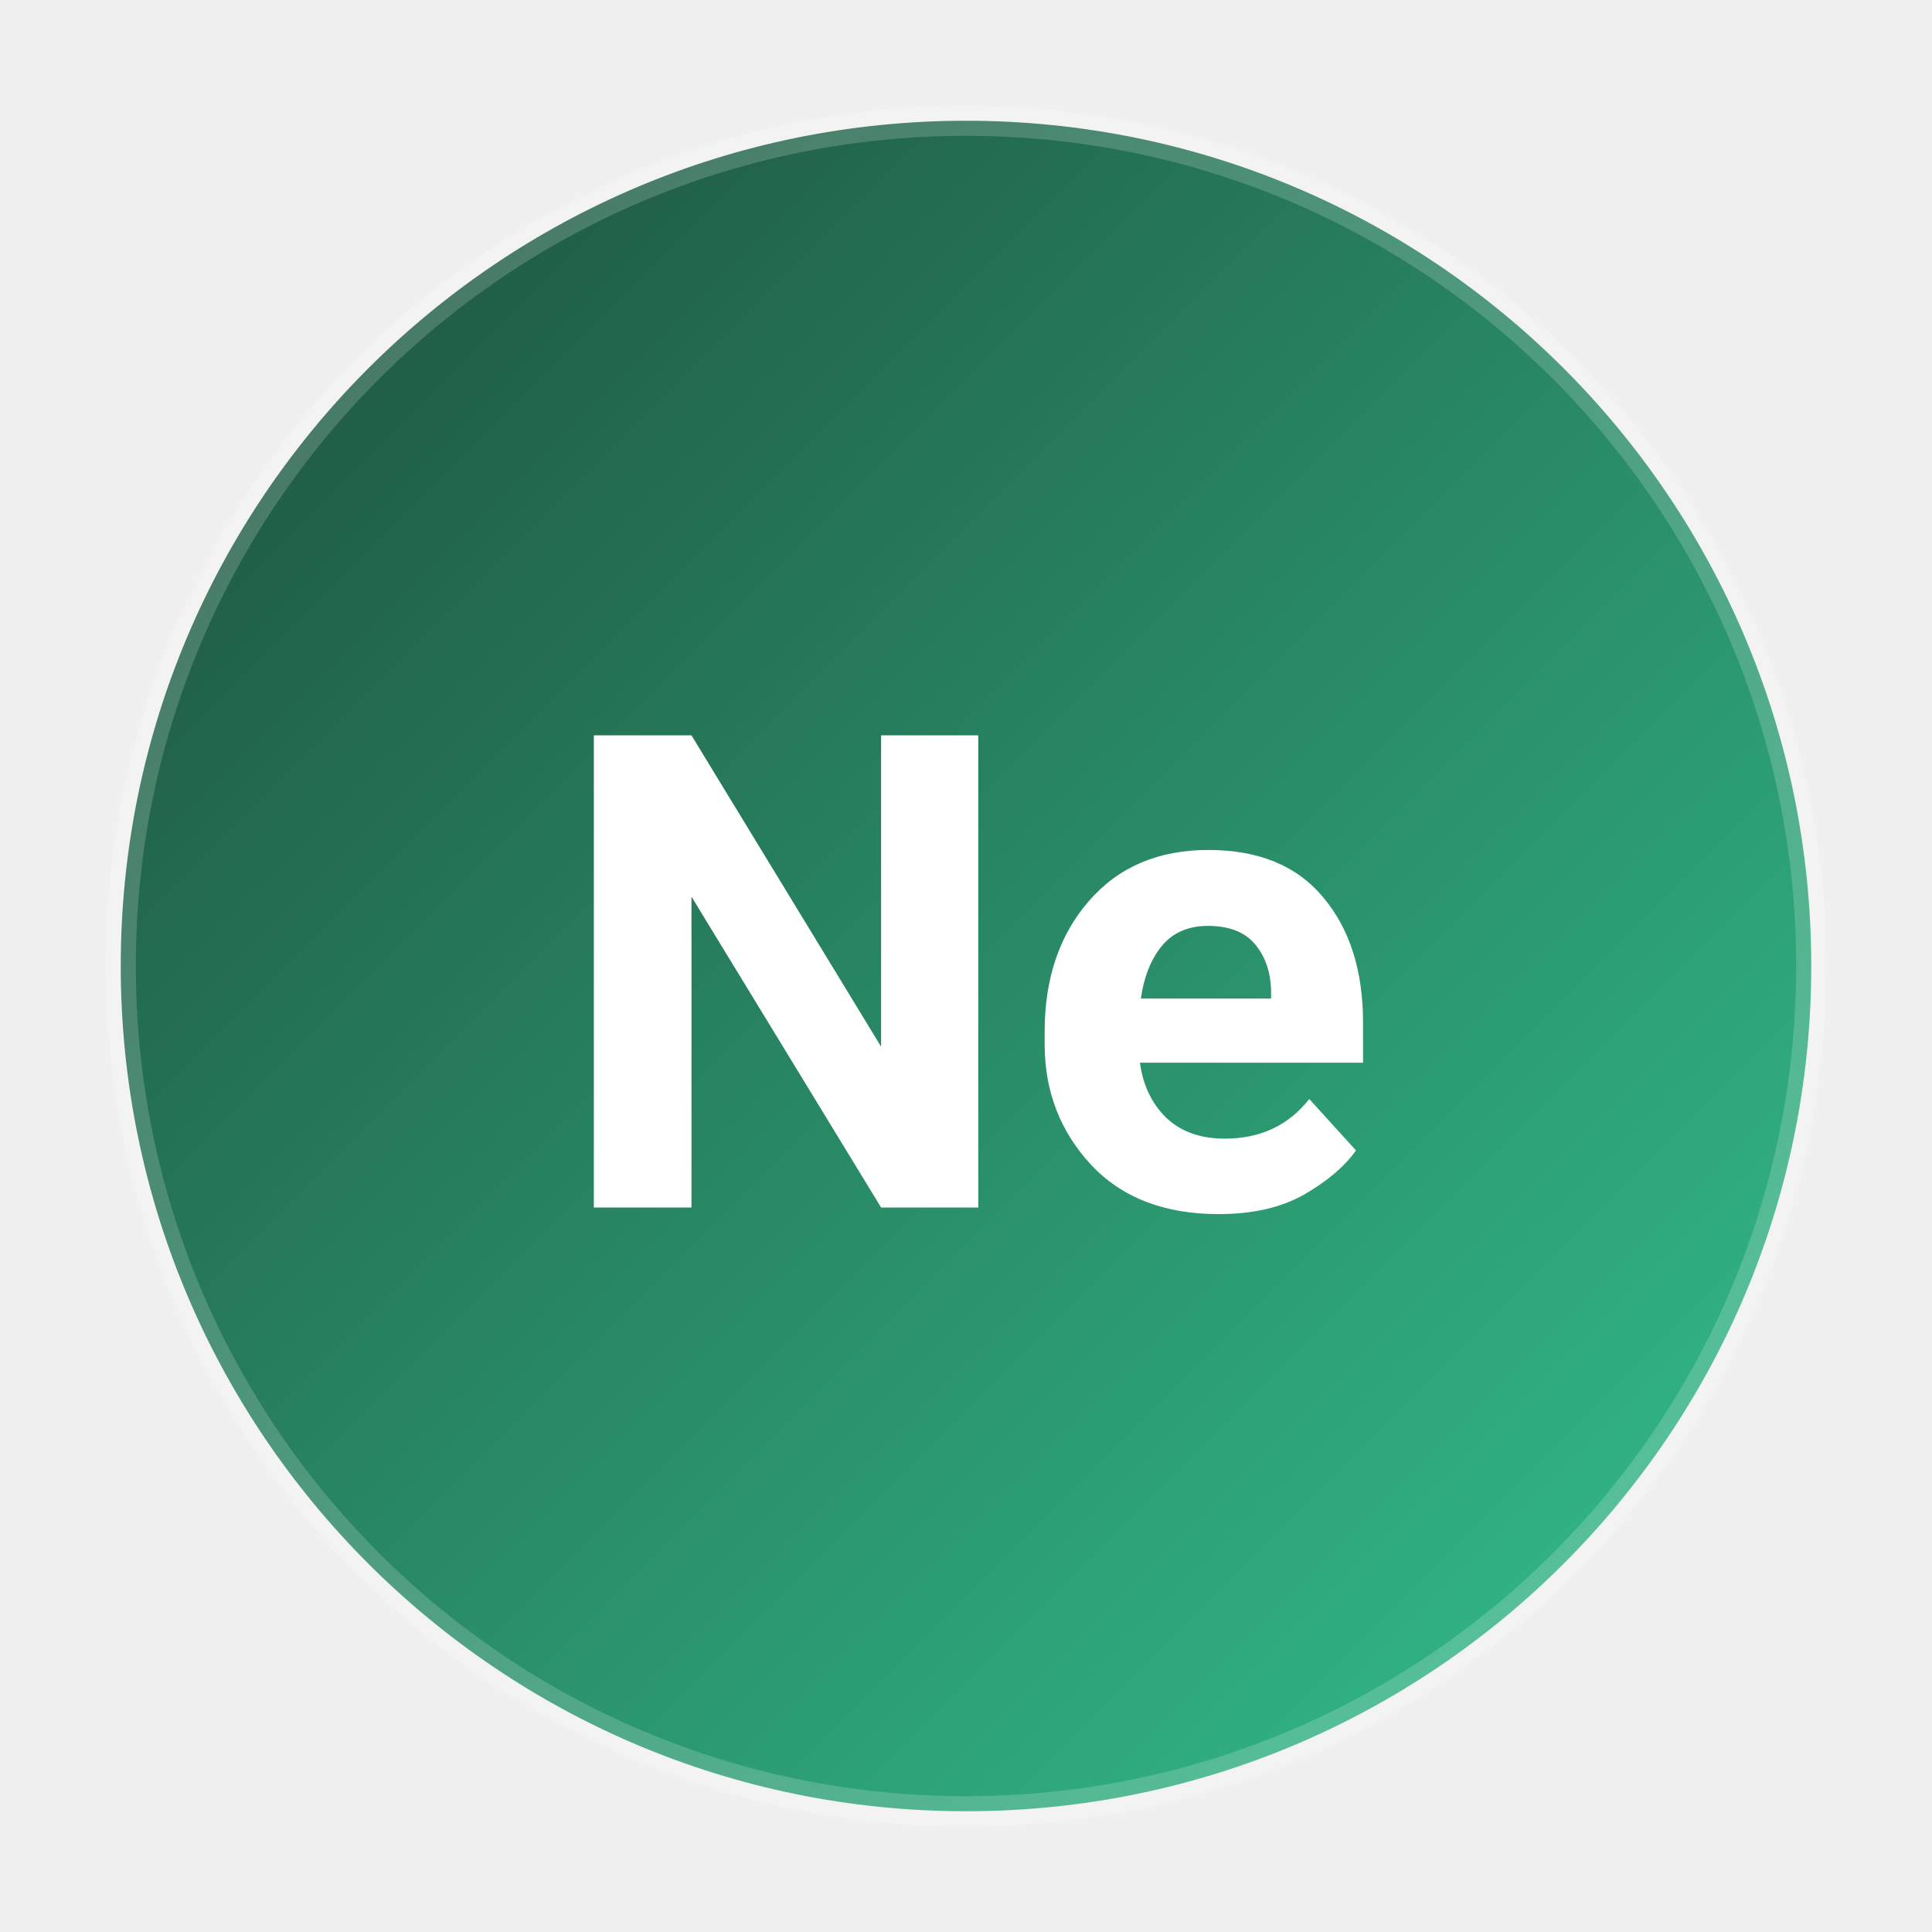
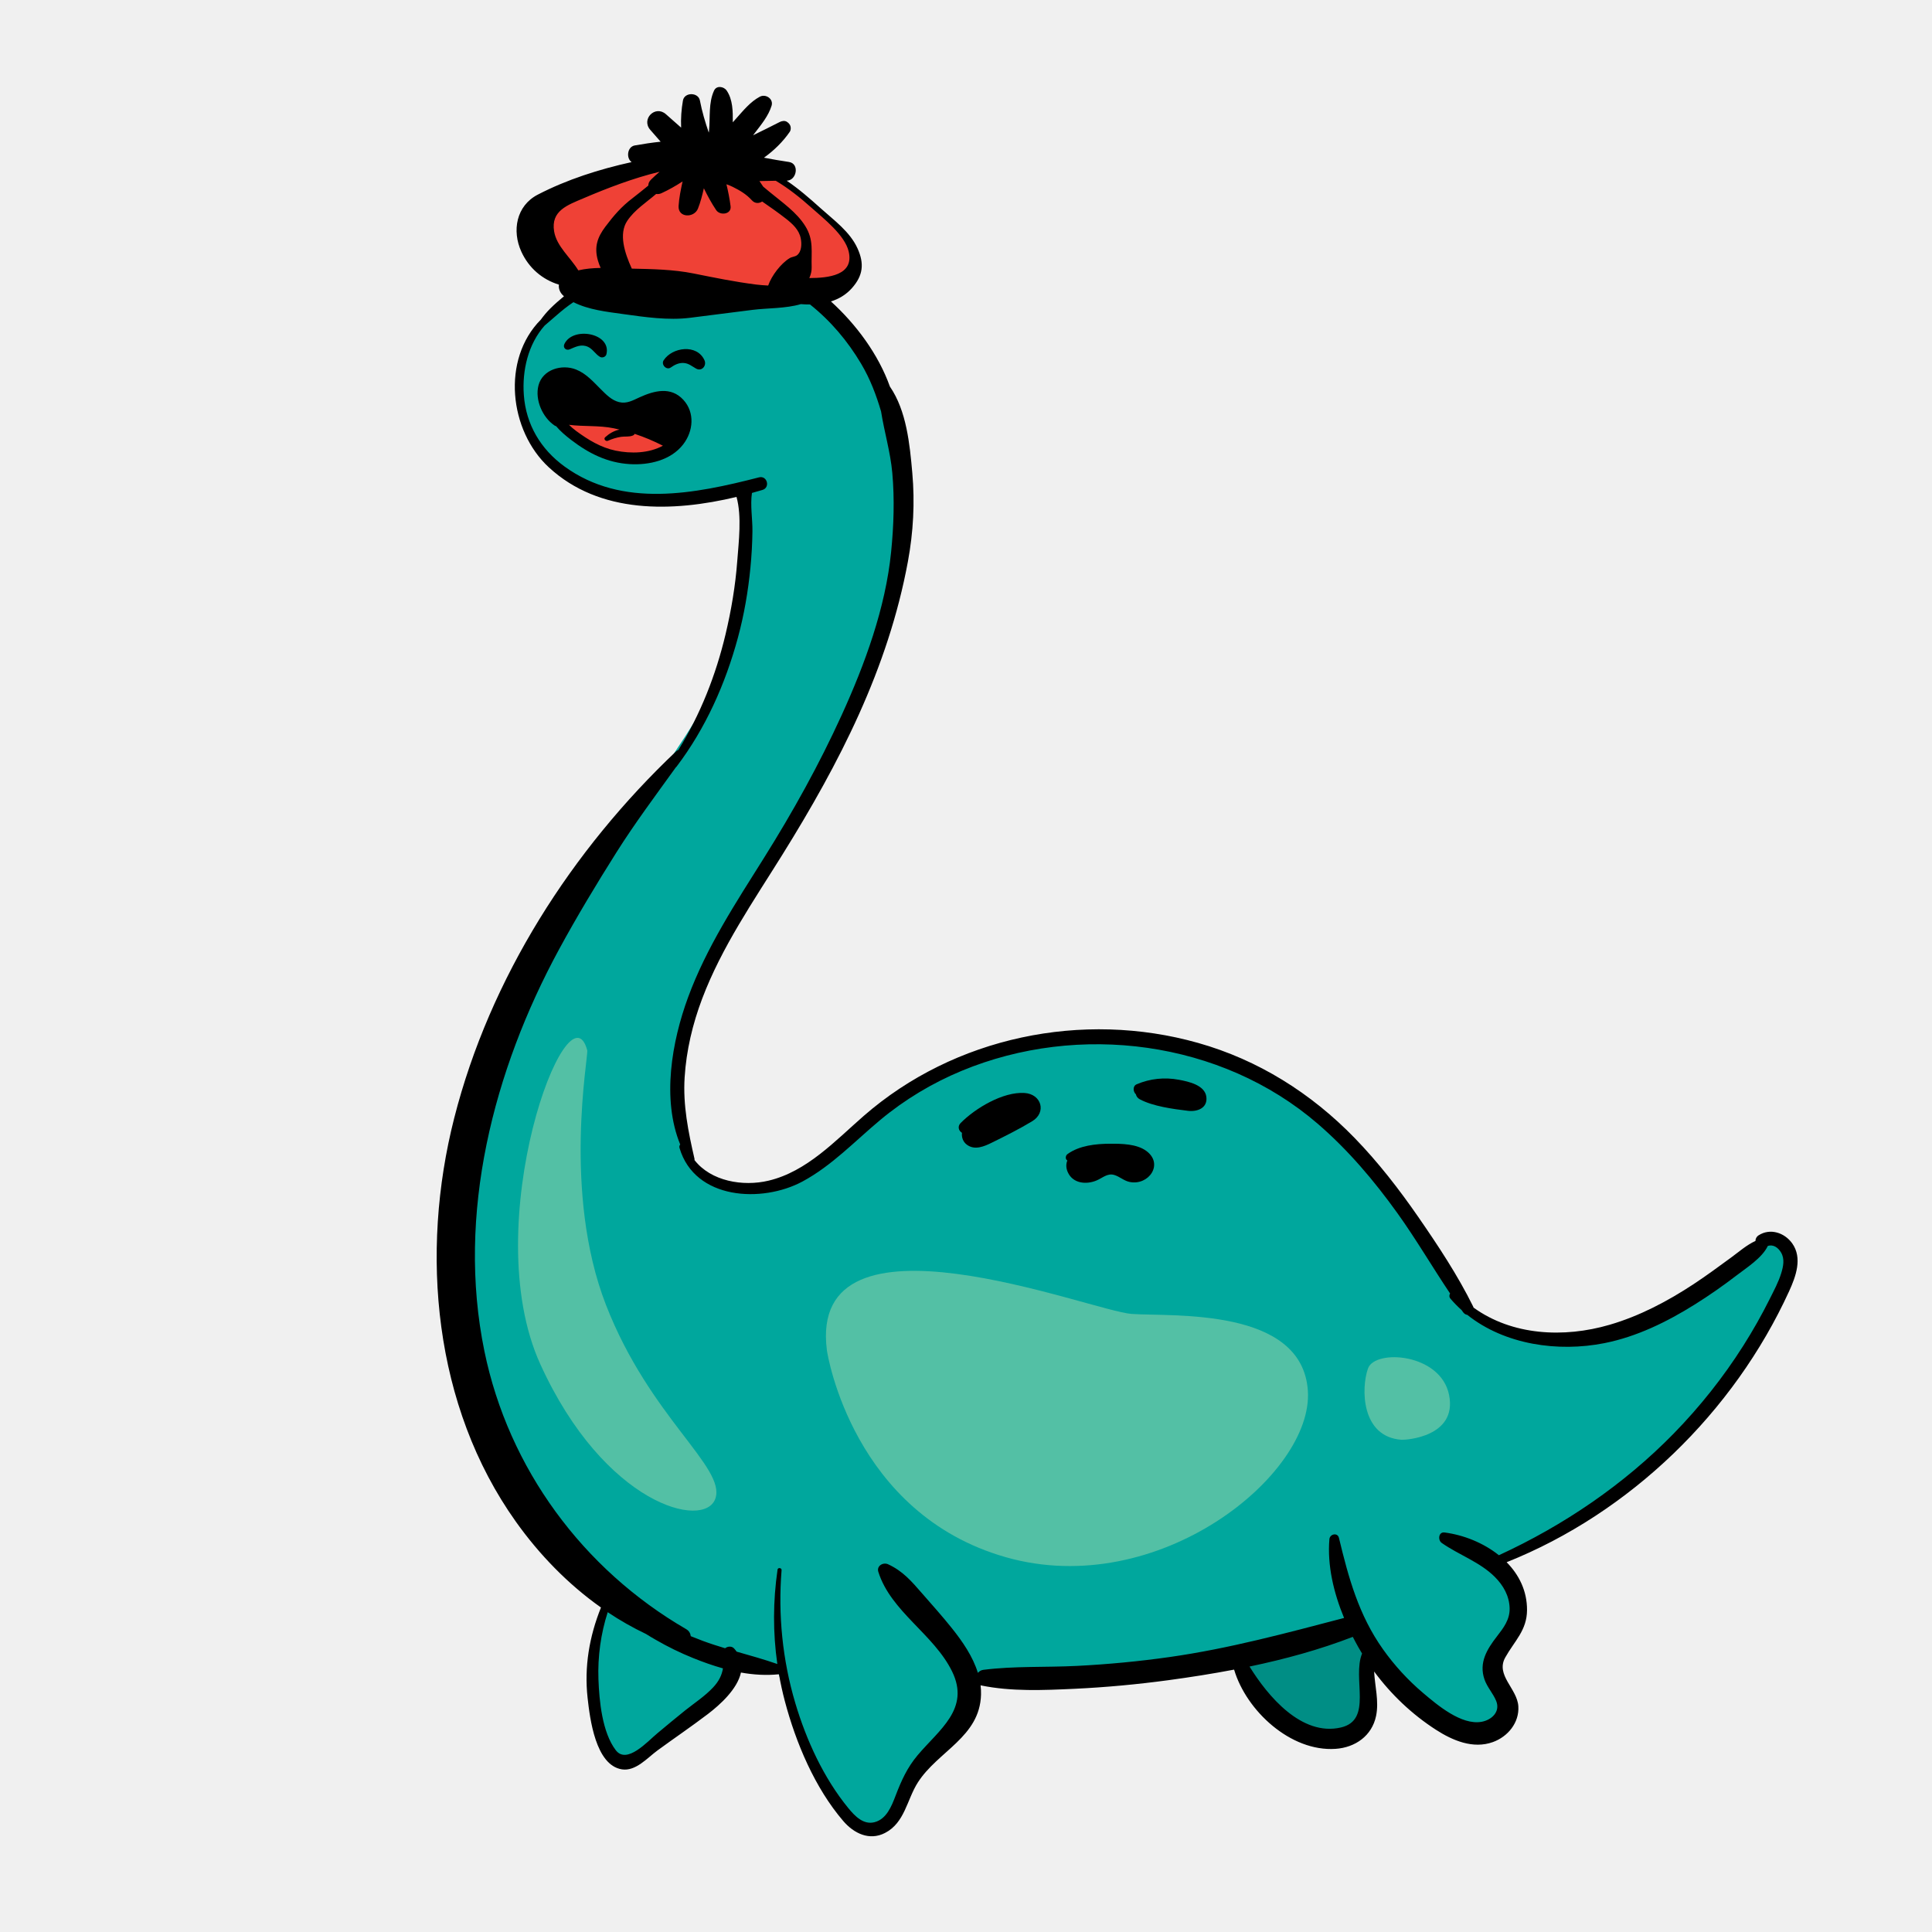
- <svg xmlns="http://www.w3.org/2000/svg" viewBox="0 0 64 64" role="img" aria-label="Project Nessie">
-   <defs>
-     <linearGradient id="g-nessie" x1="0" y1="0" x2="1" y2="1">
-       <stop offset="0%" stop-color="#1d4d3a" />
-       <stop offset="100%" stop-color="#34c38f" />
-     </linearGradient>
-   </defs>
-   <circle cx="32" cy="32" r="28" fill="url(#g-nessie)" />
-   <circle cx="32" cy="32" r="28" fill="none" stroke="#ffffff" stroke-opacity="0.18" stroke-width="1" />
-   <text x="32" y="40" text-anchor="middle" font-family="ui-sans-serif, system-ui, -apple-system, Segoe UI, Roboto, Helvetica, Arial, sans-serif" font-weight="700" font-size="22" fill="#ffffff">Ne</text>
+ <svg xmlns="http://www.w3.org/2000/svg" version="1.1" id="Layer_1" x="0px" y="0px" viewBox="0 0 714 714" style="enable-background:new 0 0 714 714;" xml:space="preserve">
+   <path style="fill:#00A79D;" d="M553.157,577.554c0,0,43.256-19.035,60.697-38.22s48.834-61.479,47.962-73.251  c-0.872-11.773-7.848-7.848-25.289,6.104c-17.441,13.953-44.038,27.905-66.275,23.109c0,0-13.509-2.811-19.685-5.6  c-6.176-2.789-18.926-26.895-28.489-38.45s-25.301-40.243-44.626-48.013c-19.325-7.77-46.818-22.712-73.314-19.723  c-26.497,2.988-50.802,6.574-72.916,22.114c-22.114,15.539-28.29,35.063-54.986,33.47c-26.696-1.594-29.087-29.087-25.7-48.411  s20.52-53.193,33.669-72.916c13.149-19.723,28.489-51.997,28.489-51.997s21.516-45.224,20.52-76.303s-11.953-57.576-17.332-63.752  c-5.379-6.176-19.125-17.731-19.922-17.332c-0.797,0.398-48.013,2.59-58.373,1.793c-10.36-0.797-22.376-0.447-22.376-0.447  s-21.254,6.623-22.45,27.342s5.578,36.458,26.696,43.431s55.185,0.598,55.185,0.598s3.586,42.235-8.168,67.935  s-51.997,76.9-52.595,77.498c-0.598,0.598-30.481,48.611-38.849,85.865s-6.973,61.361-6.973,61.361s5.18,54.787,29.087,84.471  c23.907,29.684,27.294,32.274,27.294,32.274s-5.379,14.543-4.981,30.481s6.375,32.274,11.754,30.88  c5.379-1.395,16.934-13.946,23.11-17.332c6.176-3.387,9.961-4.781,12.352-9.563s2.789-11.157,2.789-11.157l18.412,4.937  c0,0,7.686,28.135,16.651,41.283c8.965,13.149,14.543,20.122,20.122,16.735c5.578-3.387,5.777-13.348,13.946-22.911  s13.547-10.36,17.133-17.93s2.59-16.336,2.59-16.336s54.189-2.191,68.732-3.586c14.543-1.395,74.709-15.141,74.709-15.141  s11.156,23.11,26.298,33.071c15.141,9.961,26.497,7.57,28.29,3.188c1.793-4.383-6.774-12.75-4.981-18.727  c1.793-5.977,9.961-17.332,10.559-24.505S553.157,577.554,553.157,577.554z" />
+   <path style="fill:#EF4136;" d="M207.85,157.528c0,0,3.047-2.952,16.378-0.952s23.235,8.38,23.235,8.38s-8.189,5.047-17.235,3.999  C221.182,167.907,207.85,157.528,207.85,157.528z" />
+   <path d="M206.327,157.147c0.301,0.301,1.714-2.381,16.664-0.476c14.95,1.904,24.472,6.761,24.472,7.523c0,0.762-0.095,1.047,0,0.762  c0.095-0.286,7.047-5.809,6.19-10.76c-0.857-4.952-4.856-8.475-12.093-6.761c-7.237,1.714-7.237,4.761-11.808,4.095  c-4.571-0.667-7.427-1.428-11.141-5.999c-3.714-4.571-7.904-7.904-12.665-5.333C201.185,142.768,197.757,148.577,206.327,157.147z" />
+   <path style="fill:#EF4136;" d="M237.586,110.175c0,0-27.996-5.313-33.033-13.498s-14.48-10.388-3.463-20.147  s48.635-17.313,62.958-17.786c14.323-0.472,36.043,14.48,45.802,25.341c9.758,10.86,6.453,20.934-0.63,24.239  C302.138,111.63,250.788,111.868,237.586,110.175z" />
+   <path style="fill:#008E85;" d="M457.598,612.854c-0.075-0.36,43.045-11.896,43.045-11.896l6.377,9.688  c0,0-1.349,10.915-1.962,18.396s-7.603,13.245-13.367,13.981C485.927,643.759,461.4,631.005,457.598,612.854z" />
+   <g>
+     <path d="M212.864,136.552c-5.208-2.066-12.356-0.043-13.87,5.917c-1.349,5.313,1.511,11.768,5.9,14.75   c0.212,0.144,0.423,0.235,0.63,0.292c1.582,1.87,3.533,3.521,5.504,5.033c6.507,4.995,13.39,8.485,21.716,8.978   c7.11,0.421,15.148-1.384,19.718-7.265c3.771-4.854,4.427-11.792,0.06-16.519c-4.609-4.988-10.738-3.372-16.189-0.892   c-2.476,1.126-4.678,2.449-7.547,1.759c-2.712-0.654-4.782-2.807-6.684-4.694C219.269,141.102,216.669,138.062,212.864,136.552z    M227.514,166.54c-5.49-1.136-10.12-3.988-14.576-7.26c-0.995-0.73-1.861-1.493-2.656-2.283c5.438,0.701,11.009,0.155,16.501,1.27   c0.729,0.148,1.453,0.313,2.175,0.485c-0.092,0.022-0.187,0.043-0.277,0.065c-1.961,0.484-3.516,1.419-5.012,2.753   c-0.761,0.679,0.207,1.69,1.018,1.319c1.501-0.686,3.207-1.204,4.84-1.452c1.476-0.224,2.969,0.094,4.371-0.488   c0.319-0.133,0.534-0.356,0.64-0.611c3.582,1.182,7.062,2.653,10.443,4.377C239.791,167.561,233.16,167.709,227.514,166.54z    M232.324,153.158c4.293-0.717,8.625-4.319,12.965-4.141c8.411,0.344,6.108,10.277,1.736,14.286   c-0.076-0.074-0.163-0.144-0.274-0.202c-6.141-3.186-12.589-5.591-19.384-6.957c-5.757-1.157-13.008-2.647-18.747-0.97   c-0.36-0.436-0.708-0.88-1.041-1.333c-1.683-3.465-4.553-10.14,0.359-11.379c5.002-1.261,9.708,5.267,13.308,7.804   C224.612,152.637,228.21,153.845,232.324,153.158z" />
+     <path d="M247.892,135.815c1.43-1.02,3.004-1.788,4.798-1.668c1.842,0.123,3.029,1.221,4.574,2.077   c2.108,1.168,3.976-1.104,3.087-3.086c-2.748-6.128-11.955-4.861-15.102,0.034C244.24,134.74,246.302,136.949,247.892,135.815z" />
+     <path d="M208.571,127.152c-0.634,1.362,0.629,2.516,1.954,1.954c2.238-0.948,4.333-2.06,6.783-0.918   c1.777,0.828,2.716,2.683,4.387,3.677c0.891,0.53,2.182,0.051,2.427-0.988C225.973,123.035,211.657,120.527,208.571,127.152z" />
+     <path d="M357.319,423.039c2.932,2.192,6.457,0.615,9.311-0.79c4.981-2.452,10.084-5.012,14.824-7.873   c5.414-3.269,3.43-10.047-2.819-10.45c-7.973-0.515-18.25,5.662-23.613,11.104c-1.266,1.284-0.703,2.906,0.485,3.621   C355.338,420.244,355.84,421.934,357.319,423.039z" />
+     <path d="M410.307,422.68c-5.32,0.021-11.397,0.645-15.799,3.832c-0.759,0.55-0.909,1.902-0.049,2.37   c-0.511,1.225-0.564,2.703,0.156,4.314c1.875,4.193,6.759,4.653,10.539,3.105c2.316-0.948,4.089-2.83,6.624-2.077   c2.046,0.608,3.561,2.155,5.722,2.592c7.017,1.418,12.689-6.625,6.153-11.46C420.1,422.729,414.508,422.664,410.307,422.68z" />
+     <path d="M421.246,406.271c4.916,2.607,12.253,3.576,17.773,4.245c3.439,0.417,7.301-0.968,6.814-5.112   c-0.517-4.395-6.564-5.689-10.08-6.349c-5.365-1.006-10.69-0.47-15.701,1.667c-1.506,0.643-1.33,2.753-0.259,3.706   C419.948,405.153,420.401,405.823,421.246,406.271z" />
+   </g>
+   <path d="M662.327,459.493c-2.85-3.97-8.162-5.694-12.402-2.964c-0.831,0.535-1.17,1.312-1.167,2.083  c-3.219,1.453-6.254,4.122-8.888,6.046c-4.617,3.372-9.208,6.777-13.986,9.92c-9.62,6.328-19.937,11.778-31.031,15.014  c-16.923,4.937-35.965,3.983-50.269-6.34c-0.042-0.137-0.093-0.277-0.163-0.419c-5.71-11.566-12.935-22.466-20.266-33.071  c-7.115-10.293-14.821-20.238-23.547-29.223c-16.065-16.541-35.613-28.842-57.864-35.12c-42.673-12.041-90.049-2.242-123.537,26.977  c-10.553,9.207-21.023,20.562-35.16,23.934c-9.501,2.267-21.322,0.212-27.391-7.612c0.031-0.159,0.037-0.328-0.005-0.513  c-2.297-9.985-4.283-19.737-3.635-30.046c0.626-9.975,2.952-19.747,6.482-29.082c7.211-19.068,18.929-35.998,29.635-53.201  c21.099-33.902,39.089-68.765,46.404-108.382c2.003-10.851,2.589-21.728,1.617-32.728c-0.939-10.625-2.13-22.958-8.279-31.909  c-4.285-11.986-12.483-22.994-21.787-31.455c2.881-0.912,5.527-2.442,7.683-4.843c4.205-4.683,4.702-9.086,2.15-14.738  c-2.79-6.18-8.715-10.42-13.613-14.835c-4.019-3.623-8.103-7.177-12.568-10.208c3.755-0.085,4.798-6.346,0.819-6.92  c-3.091-0.447-6.16-1.007-9.227-1.579c3.688-2.643,6.966-5.844,9.519-9.536c0.509-0.736,0.495-1.967,0-2.705  c-0.195-0.292-0.345-0.495-0.627-0.708c-0.112-0.084-0.223-0.169-0.334-0.253c-0.77-0.584-1.917-0.399-2.705,0  c-3.315,1.682-6.579,3.331-9.878,4.914c0.252-0.33,0.504-0.659,0.756-0.988c2.359-3.088,4.903-6.141,6.08-9.901  c0.805-2.572-2.169-4.527-4.361-3.353c-3.458,1.854-6.036,5.048-8.616,7.931c-0.452,0.505-0.903,1.01-1.355,1.515  c0.048-4.006,0.019-8.406-2.267-11.737c-1.036-1.51-3.719-1.97-4.643,0c-2.129,4.539-1.375,9.932-1.87,14.851  c-0.023,0.231-0.055,0.469-0.09,0.709c-1.313-3.848-2.483-7.716-3.282-11.887c-0.59-3.078-5.708-3.123-6.265,0  c-0.58,3.253-0.821,6.652-0.671,10.038c-1.878-1.646-3.747-3.303-5.617-4.958c-3.957-3.5-9.249,1.814-5.782,5.782  c1.275,1.46,2.553,2.917,3.827,4.378c-3.196,0.333-6.354,0.803-9.583,1.385c-2.78,0.501-3.228,4.722-1.139,6.149  c-11.993,2.649-23.885,6.429-34.691,12.027c-7.954,4.121-9.593,13.338-6.076,21.053c2.782,6.103,7.79,10.335,13.891,12.208  c-0.184,1.5,0.409,3.082,1.869,4.296c-1.759,1.469-3.499,2.959-5.128,4.597c-1.306,1.313-2.402,2.641-3.411,4.024  c-14.639,14.719-11.709,41.058,2.938,54.592c18.793,17.365,45.723,16.604,69.376,10.946c1.983,7.217,0.806,16.522,0.269,23.689  c-0.683,9.114-2.207,18.148-4.318,27.037c-3.578,15.066-9.305,29.658-17.473,42.823c-0.255,0.063-0.503,0.183-0.72,0.389  c-38.668,36.587-68.891,83.775-82.093,135.613c-12.683,49.799-7.61,106.461,22.776,149.149  c8.675,12.187,19.276,23.108,31.459,31.732c-4.288,10.66-6.23,21.897-4.936,33.461c0.836,7.473,2.905,24.834,12.684,26.354  c5.093,0.792,9.421-4.274,13.123-6.983c6.178-4.519,12.51-8.806,18.606-13.44c4.493-3.415,10.939-9.24,12.257-15.36  c4.618,0.822,9.313,1.121,14.043,0.636c0.586,3.329,1.306,6.644,2.179,9.938c4.092,15.445,11.101,32.086,21.606,44.323  c3.894,4.536,9.626,7.36,15.389,4.396c7.374-3.792,8.107-12.349,12.159-18.681c7.416-11.592,22.934-16.768,23.346-32.466  c0.031-1.161-0.028-2.306-0.165-3.435c0.077,0.021,0.143,0.05,0.224,0.066c11.187,2.288,23.169,1.759,34.513,1.228  c11.615-0.544,23.197-1.627,34.72-3.185c8.045-1.088,16.16-2.358,24.243-3.902c0.005,0.018,0.005,0.034,0.01,0.052  c4.5,15.121,20.833,30.341,37.45,29.234c7.279-0.485,13.482-4.79,15.004-12.186c1.12-5.444-0.451-10.962-0.721-16.399  c6.248,8.469,13.996,15.83,22.852,21.538c6.15,3.964,13.685,7.17,20.991,4.557c5.561-1.989,9.839-7.162,9.451-13.253  c-0.418-6.56-8.501-11.466-4.833-18.034c3.384-6.06,7.998-9.997,8.043-17.486c0.043-7.081-2.95-13.058-7.531-17.713  c45.658-18.21,83.965-55.471,104.386-100.136C663.664,471.789,666.206,464.896,662.327,459.493z M286.695,66.801  c4.753,2.822,9.102,6.309,13.223,9.986c4.463,3.982,12.307,10.087,13.729,16.169c2.052,8.781-7.453,9.782-14.55,9.809  c0.583-1.3,0.907-2.665,0.862-4.03c-0.189-5.768,0.839-10.033-2.333-15.146c-3.211-5.177-8.545-8.782-13.16-12.612  c-0.803-0.667-1.606-1.333-2.41-2c-0.435-0.693-0.903-1.38-1.391-2.06C282.675,66.861,284.685,66.823,286.695,66.801z   M244.447,71.406c2.778-1.277,5.274-2.714,7.81-4.355c-0.644,3.006-1.296,6.038-1.472,9.081c-0.257,4.425,5.734,4.489,7.151,0.968  c0.964-2.394,1.594-4.958,2.186-7.517c1.351,2.766,2.806,5.466,4.554,8.074c1.405,2.096,5.707,1.616,5.323-1.442  c-0.349-2.779-0.888-5.457-1.532-8.11c0.78,0.268,1.555,0.568,2.312,0.948c2.777,1.392,4.996,2.683,7.123,5.006  c1.128,1.233,2.643,1.152,3.774,0.416c2.95,2.036,5.891,4.09,8.704,6.287c2.503,1.955,4.937,4.146,5.559,7.374  c0.376,1.949,0.356,4.779-1.358,6.163c-0.703,0.568-1.948,0.609-2.738,1.09c-3.248,1.979-6.692,6.477-7.952,10.137  c-1.528-0.084-3.013-0.185-4.4-0.36c-7.795-0.982-15.518-2.561-23.214-4.107c-7.383-1.483-15.236-1.62-22.786-1.784  c-2.636-5.79-4.931-12.827-1.661-17.691c2.708-4.028,6.986-6.753,10.662-9.905C243.118,71.774,243.787,71.709,244.447,71.406z   M204.783,85.511c-1.26-7.66,4.982-9.725,10.896-12.253c8.738-3.735,18.378-7.445,28.101-9.786c-1.088,0.925-2.151,1.883-3.203,2.92  c-0.705,0.695-0.991,1.461-0.984,2.192c-1.943,1.554-3.852,3.158-5.802,4.635c-4.128,3.128-6.965,6.432-10.065,10.551  c-2.969,3.945-4.185,7.521-2.764,12.491c0.282,0.987,0.634,1.887,1.015,2.753c-2.802,0.049-5.586,0.278-8.254,0.9  C210.824,95.132,205.694,91.046,204.783,85.511z M263.529,623.625c-3.022,3.224-6.846,5.724-10.29,8.459  c-3.491,2.773-6.895,5.659-10.328,8.502c-3.581,2.966-11.245,11.598-15.344,6.227c-5.026-6.586-6.115-18.251-6.402-26.227  c-0.3-8.349,0.86-16.81,3.422-24.774c4.516,3.025,9.248,5.718,14.166,8.058c1.165,0.751,2.364,1.433,3.492,2.088  c4.486,2.606,9.128,4.874,13.939,6.814c3.583,1.445,7.258,2.758,10.997,3.804C266.769,619.075,265.694,621.314,263.529,623.625z   M495.55,638.419c-14.511,3.363-27.003-11.572-33.765-22.522c13.021-2.715,25.887-6.228,38.166-10.971  c0.661,1.293,1.339,2.564,2.036,3.798c0.45,0.796,0.914,1.584,1.388,2.365C499.636,620.271,507.478,635.655,495.55,638.419z   M658.275,470.543c-1.013,3.302-2.72,6.451-4.259,9.53c-2.962,5.925-6.23,11.698-9.777,17.292  c-7.393,11.658-16.014,22.505-25.656,32.382c-18.421,18.87-40.703,34.001-64.647,45.011c-5.738-4.6-13.095-7.508-20.088-8.408  c-2.247-0.289-2.521,2.829-1.046,3.862c6.348,4.448,14.142,7.049,19.666,12.593c3.123,3.134,5.32,7.003,5.439,11.525  c0.111,4.215-2.261,7.282-4.718,10.457c-3.68,4.755-6.692,9.69-4.591,15.829c1.001,2.924,3.209,5.194,4.348,8.02  c1.58,3.921-1.617,6.997-5.398,7.68c-7.491,1.355-16.395-6.221-21.691-10.714c-5.542-4.702-10.522-10.13-14.73-16.055  c-8.992-12.662-12.727-26.363-16.304-41.206c-0.499-2.073-3.357-1.443-3.521,0.477c-0.827,9.688,1.583,19.847,5.421,29.124  c-21.339,5.59-42.44,11.297-64.349,14.423c-11.378,1.624-22.836,2.704-34.313,3.292c-11.489,0.588-23.253,0.003-34.667,1.458  c-0.813,0.104-1.499,0.532-2.005,1.108c-1.861-6.061-5.688-11.584-9.579-16.463c-3.527-4.422-7.317-8.639-11.036-12.898  c-3.941-4.513-7.06-8.209-12.557-10.759c-1.817-0.843-4.317,0.565-3.62,2.783c4.628,14.727,20.517,23.029,27.265,36.826  c6.757,13.815-4.798,21.524-12.73,30.943c-3.868,4.593-6.034,9.421-8.163,14.988c-1.475,3.859-3.336,8.632-7.77,9.777  c-4.109,1.062-7.295-2.281-9.707-5.226c-9.123-11.137-15.512-25.125-19.59-38.836c-4.718-15.862-6.391-32.619-5.058-49.105  c0.068-0.839-1.362-1.047-1.485-0.201c-1.699,11.654-1.739,23.358-0.086,34.908c-4.946-1.727-10.001-3.128-15.042-4.574  c-0.283-0.398-0.589-0.794-0.946-1.186c-0.846-0.929-2.381-0.815-3.306-0.063c-2.779-0.836-5.542-1.719-8.264-2.729  c-1.486-0.551-2.961-1.134-4.431-1.733c-0.111-1.013-0.63-1.979-1.69-2.594c-38.155-22.132-65.657-59.383-74.57-102.712  c-10.41-50.604,3.33-103.835,27.557-148.473c6.604-12.167,13.837-24.162,21.221-35.869c6.827-10.824,14.493-21.06,21.959-31.441  c0.103-0.08,0.201-0.171,0.288-0.286c10.727-14.151,18.032-30.574,22.663-47.667c2.298-8.483,3.778-17.176,4.628-25.921  c0.432-4.443,0.683-8.904,0.733-13.368c0.052-4.614-0.855-9.612-0.178-14.167c1.31-0.362,2.61-0.733,3.89-1.117  c2.964-0.889,1.733-5.419-1.281-4.645c-23.632,6.076-50.532,11.517-71.896-4.027c-8.81-6.41-14.224-15.516-15.017-26.408  c-0.661-9.074,1.572-18.763,7.675-25.645c1.479-1.293,2.983-2.563,4.442-3.835c1.964-1.712,4.023-3.377,6.211-4.827  c5.6,2.822,12.257,3.543,18.352,4.393c8.021,1.119,16.683,2.395,24.751,1.377c7.731-0.976,15.46-1.968,23.192-2.937  c5.297-0.664,12.207-0.468,17.751-2.11c1.127,0.092,2.261,0.134,3.393,0.125c7.625,6.074,13.886,13.483,18.889,21.911  c3.375,5.684,5.573,11.553,7.364,17.616c1.189,7.566,3.464,15.047,4.151,22.716c0.867,9.681,0.538,19.502-0.43,29.165  c-2.079,20.757-9.656,41.42-18.253,60.297c-8.328,18.286-18.083,35.837-28.758,52.85c-10.385,16.552-21.248,33.042-28.029,51.487  c-5.987,16.284-9.791,37.591-2.904,54.423c-0.279,0.297-0.416,0.729-0.26,1.261c5.64,19.204,30.524,20.424,45.462,12.383  c10.834-5.832,19.381-14.946,28.743-22.748c9.028-7.524,19.233-13.646,30.088-18.15c43.245-17.943,95.865-11.209,131.577,19.578  c11.234,9.684,20.863,21.07,29.487,33.1c6.886,9.605,12.842,19.83,19.42,29.625c-0.343,0.55-0.397,1.292,0.143,1.923  c1.293,1.511,2.674,2.917,4.129,4.224c0.192,0.265,0.375,0.536,0.568,0.8c0.424,0.579,0.966,0.87,1.512,0.948  c13.859,11.042,33.549,13.857,50.707,10.442c11.95-2.379,23.092-7.854,33.36-14.276c5.323-3.329,10.492-6.94,15.471-10.764  c3.696-2.838,9.397-6.428,11.522-10.858c2.031-0.707,3.867,0.615,4.934,2.464C659.62,465.312,659.042,468.046,658.275,470.543z" />
+   <path style="fill:#53C0A5;" d="M305.591,499.019c0.237,1.848,9.818,60.457,66.141,76.475  c56.323,16.018,113.679-30.487,111.612-61.49c-2.067-31.003-50.122-27.386-65.107-28.42  C403.252,484.551,298.357,442.696,305.591,499.019z" />
+   <path style="fill:#53C0A5;" d="M517.964,532.089c1.547,0.107,20.669-1.033,17.569-16.535c-3.1-15.502-27.386-17.052-29.97-9.818  S502.98,531.056,517.964,532.089z" />
+   <path style="fill:#53C0A5;" d="M217.024,388.162c0.536,2.011-9.237,52.537,6.928,94.104s44.454,60.042,40.413,71.589  c-4.041,11.547-40.99,2.309-64.661-49.65S210.096,362.183,217.024,388.162z" />
</svg>
